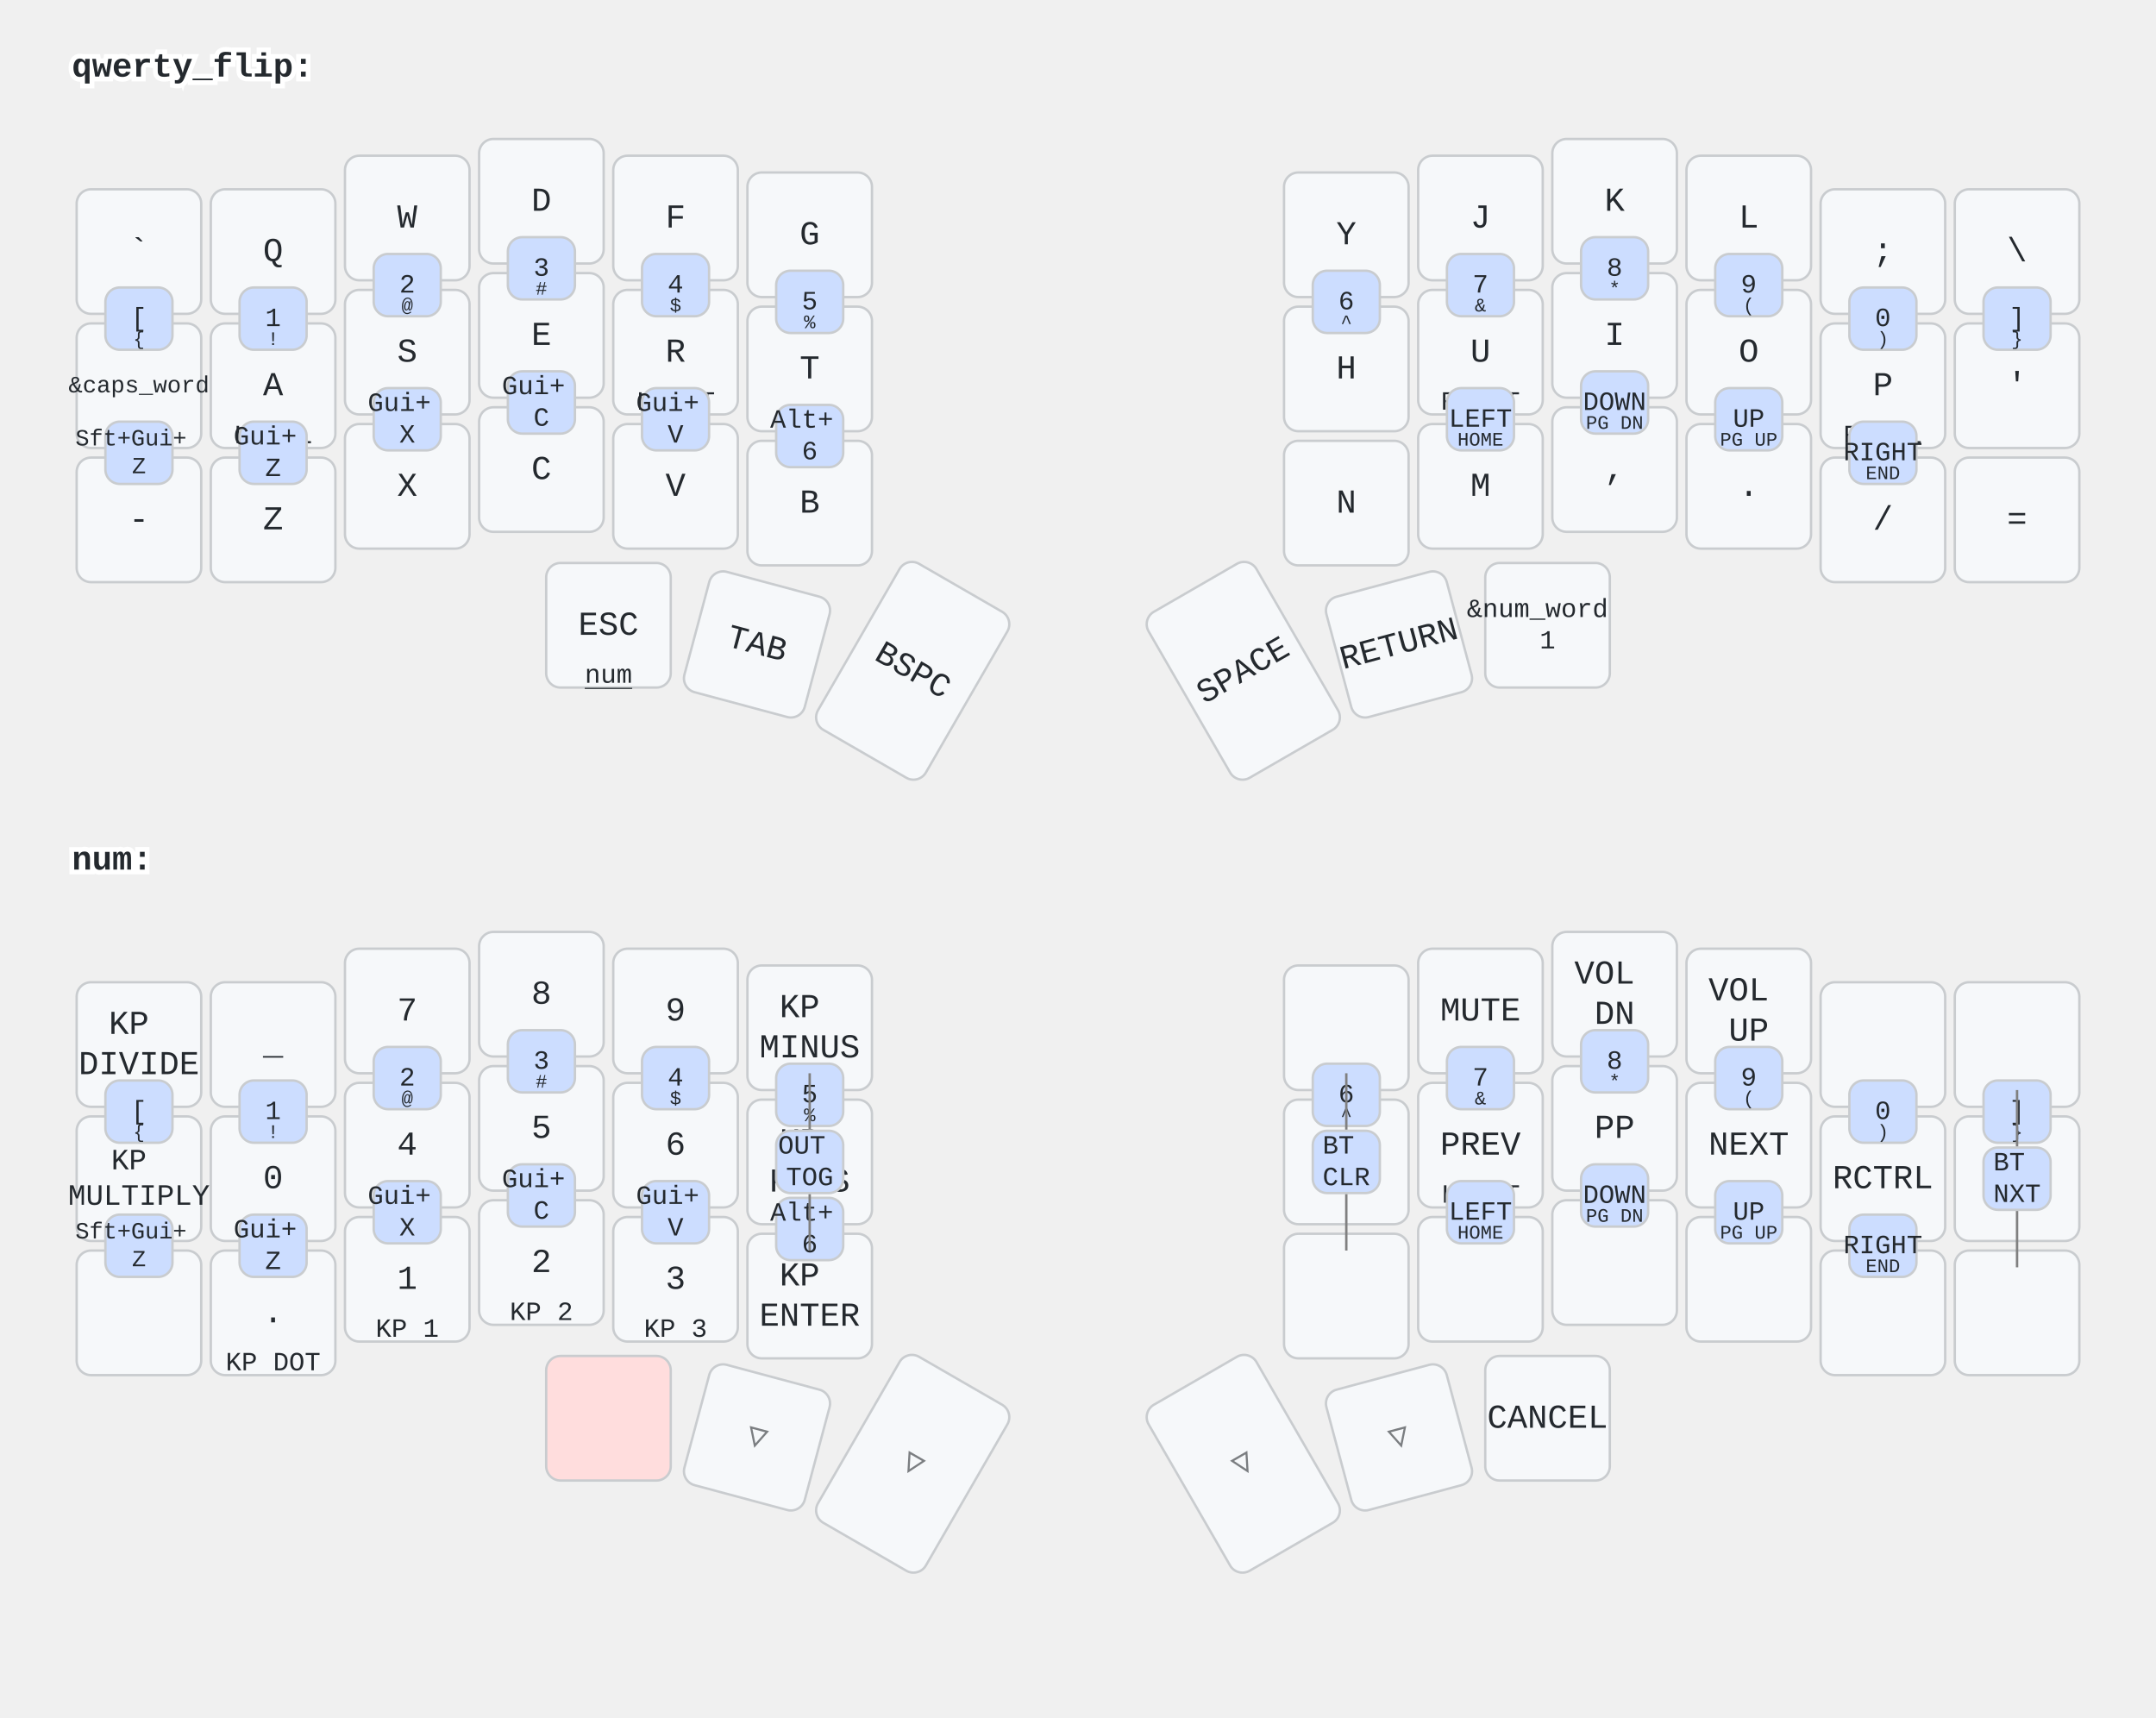
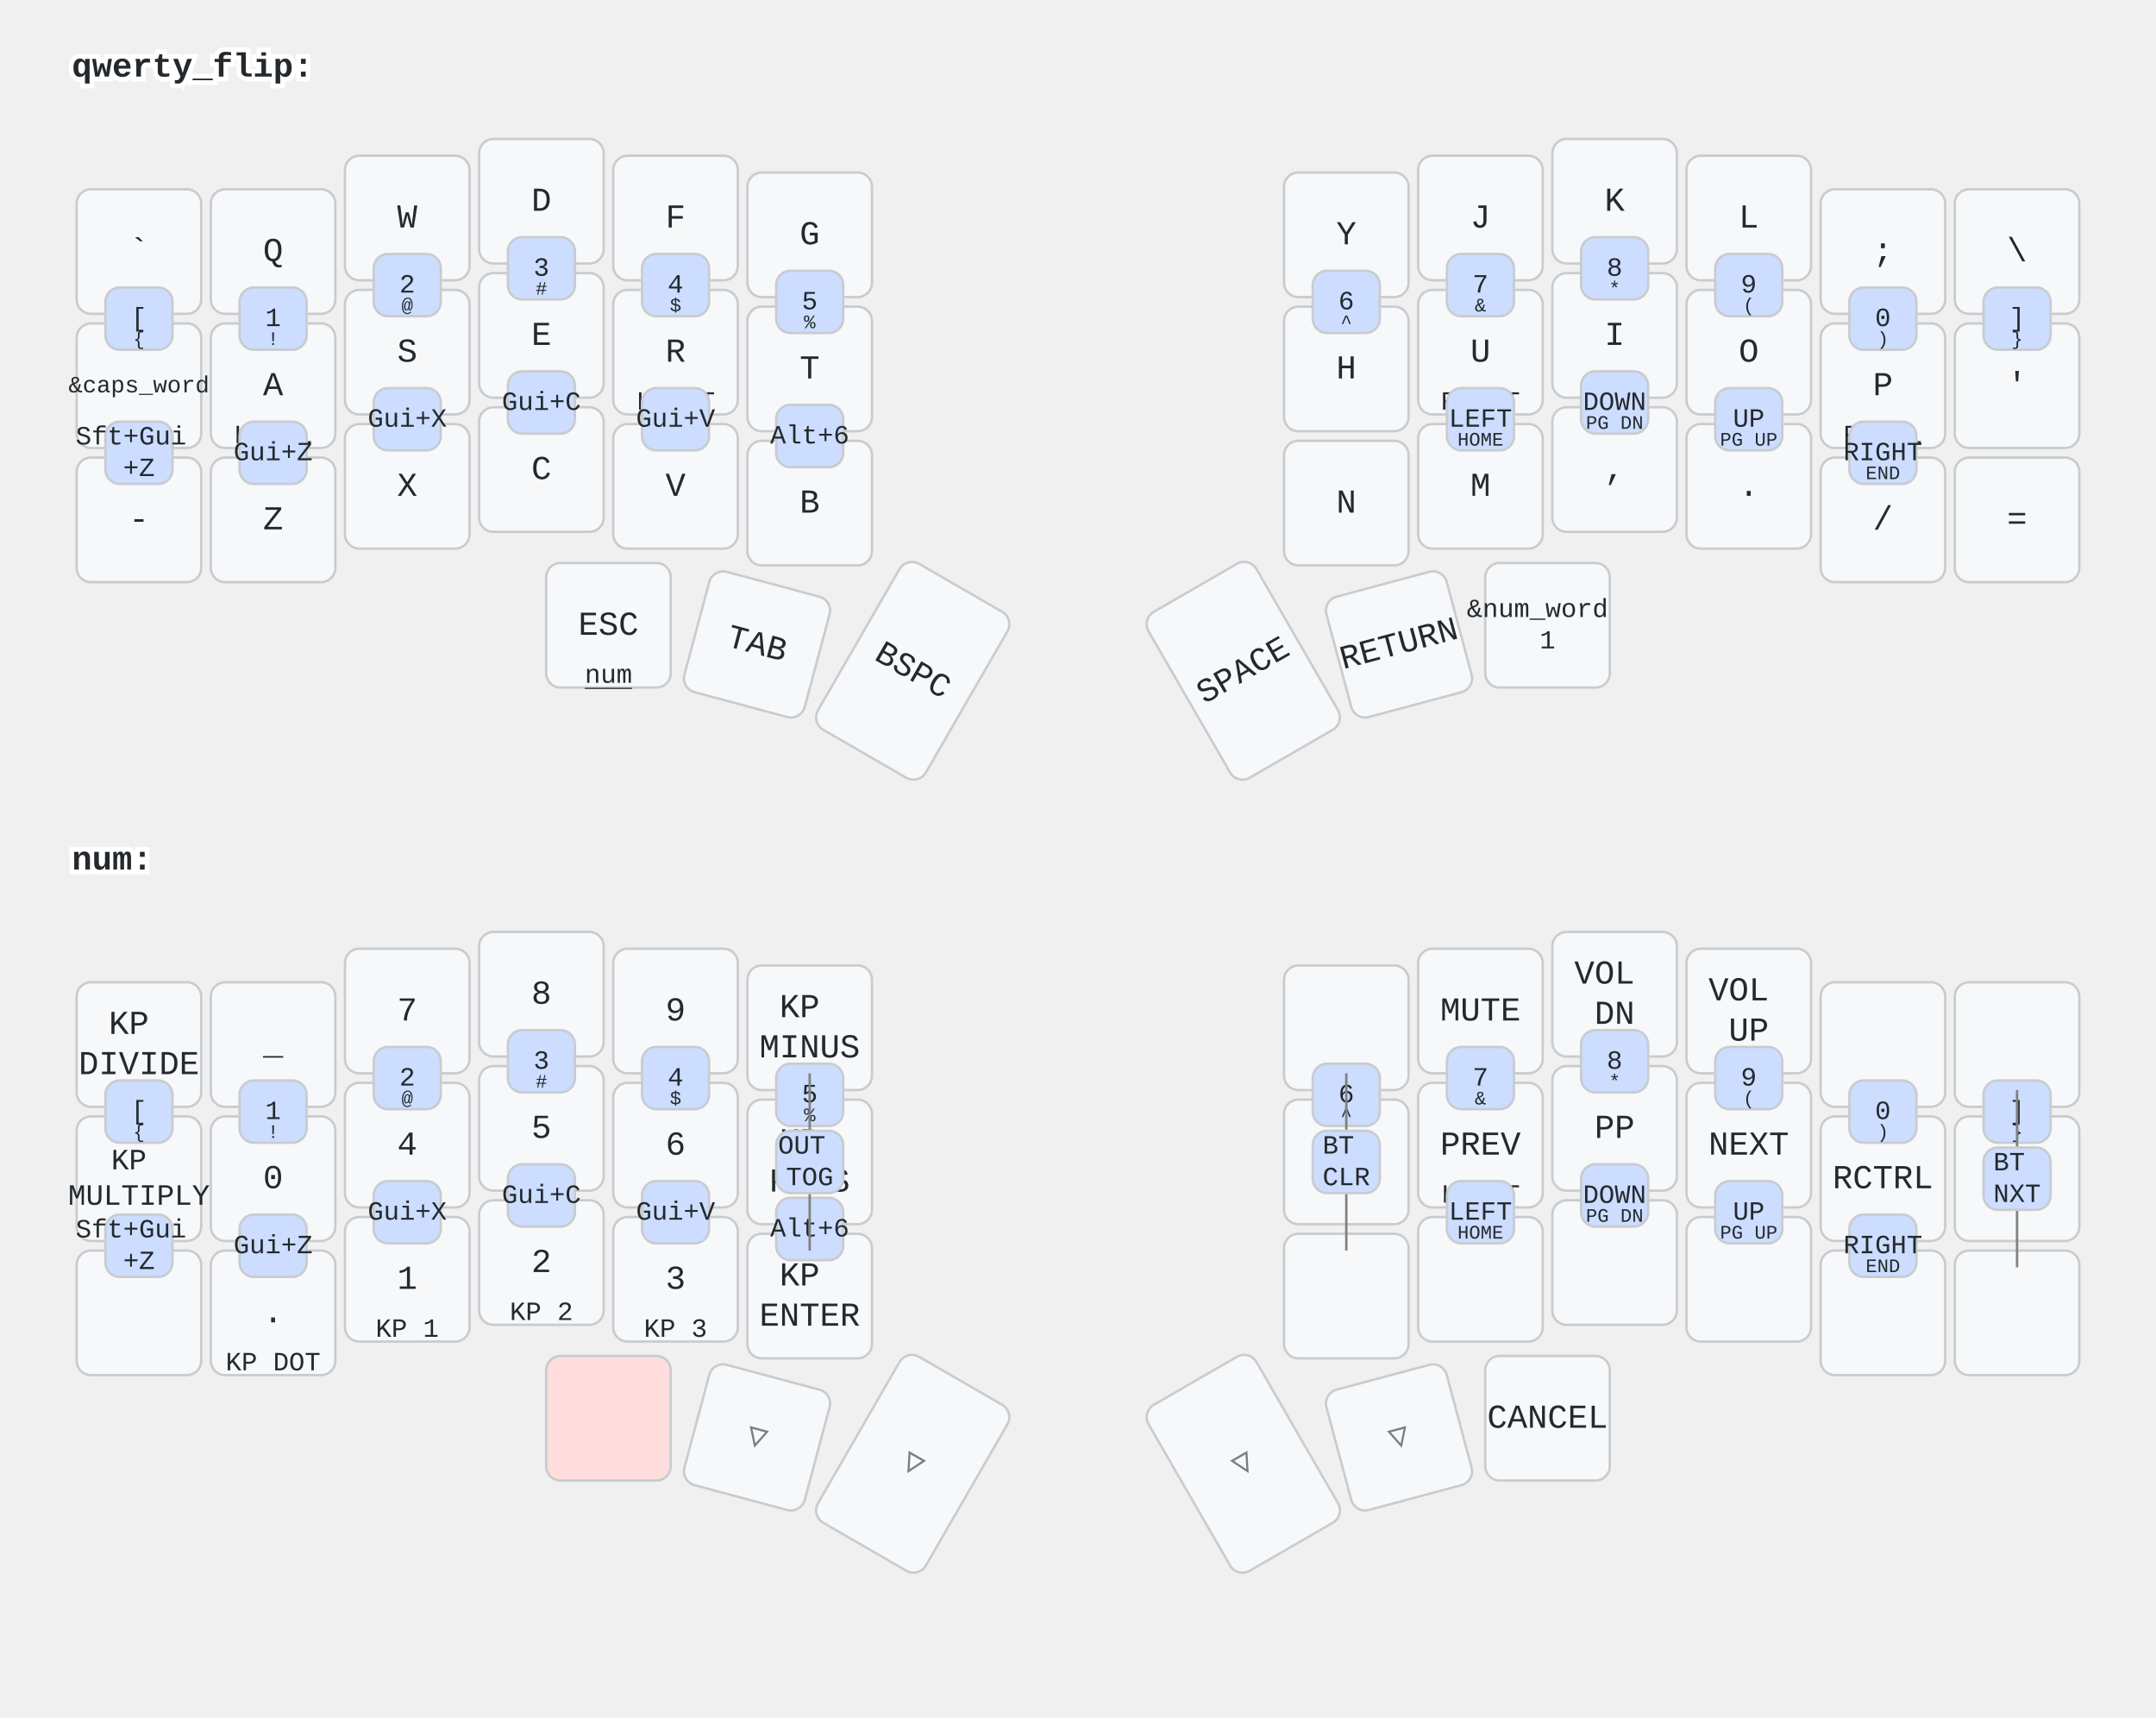
<svg xmlns="http://www.w3.org/2000/svg" width="900" height="717" viewBox="0 0 900 717" class="keymap">
  <style>/* inherit to force styles through use tags */
svg path {
    fill: inherit;
}

/* font and background color specifications */
svg.keymap {
    font-family: SFMono-Regular,Consolas,Liberation Mono,Menlo,monospace;
    font-size: 14px;
    font-kerning: normal;
    text-rendering: optimizeLegibility;
    fill: #24292e;
}

/* default key styling */
rect.key {
    fill: #f6f8fa;
}

rect.key, rect.combo {
    stroke: #c9cccf;
    stroke-width: 1;
}

/* default key side styling, only used is draw_key_sides is set */
rect.side {
    filter: brightness(90%);
}

/* color accent for combo boxes */
rect.combo, rect.combo-separate {
    fill: #cdf;
}

/* color accent for held keys */
rect.held, rect.combo.held {
    fill: #fdd;
}

/* color accent for ghost (optional) keys */
rect.ghost, rect.combo.ghost {
    stroke-dasharray: 4, 4;
    stroke-width: 2;
}

text {
    text-anchor: middle;
    dominant-baseline: middle;
}

/* styling for layer labels */
text.label {
    font-weight: bold;
    text-anchor: start;
    stroke: white;
    stroke-width: 4;
    paint-order: stroke;
}

/* styling for optional footer */
text.footer {
    text-anchor: end;
    dominant-baseline: auto;
    stroke: white;
    stroke-width: 4;
    paint-order: stroke;
}

- /* styling for combo tap, and key hold/shifted label text */
- text.combo, text.hold, text.shifted {
+ /* styling for combo tap, and key non-tap label text */
+ text.combo, text.hold, text.shifted, text.left, text.right {
    font-size: 11px;
}

text.hold {
    text-anchor: middle;
    dominant-baseline: auto;
}

text.shifted {
    text-anchor: middle;
    dominant-baseline: hanging;
}

+ text.left {
+     text-anchor: start;
+ }
+ 
+ text.right {
+     text-anchor: end;
+ }
+ 
text.layer-activator {
    text-decoration: underline;
}

/* styling for hold/shifted label text in combo box */
- text.combo.hold, text.combo.shifted {
+ text.combo.hold, text.combo.shifted, text.combo.left, text.combo.right {
    font-size: 8px;
}

/* lighter symbol for transparent keys */
text.trans {
    fill: #7b7e81;
}

/* styling for combo dendrons */
path.combo {
    stroke-width: 1;
    stroke: gray;
    fill: none;
}

/* Start Tabler Icons Cleanup */
/* cannot use height/width with glyphs */
.icon-tabler &gt; path {
    fill: inherit;
    stroke: inherit;
    stroke-width: 2;
}
/* hide tabler's default box */
.icon-tabler &gt; path[stroke="none"][fill="none"] {
    visibility: hidden;
}
/* End Tabler Icons Cleanup */
</style>
  <g transform="translate(30, 0)" class="layer-qwerty_flip">
    <text x="0" y="28" class="label" id="qwerty_flip">qwerty_flip:</text>
    <g transform="translate(0, 56)">
      <g transform="translate(28, 49)" class="key keypos-0">
        <rect rx="6" ry="6" x="-26" y="-26" width="52" height="52" class="key" />
        <text x="0" y="0" class="key tap">`</text>
        <text x="0" y="24" class="key hold">F1</text>
      </g>
      <g transform="translate(84, 49)" class="key keypos-1">
        <rect rx="6" ry="6" x="-26" y="-26" width="52" height="52" class="key" />
        <text x="0" y="0" class="key tap">Q</text>
        <text x="0" y="24" class="key hold">F2</text>
      </g>
      <g transform="translate(140, 35)" class="key keypos-2">
        <rect rx="6" ry="6" x="-26" y="-26" width="52" height="52" class="key" />
        <text x="0" y="0" class="key tap">W</text>
        <text x="0" y="24" class="key hold">F3</text>
      </g>
      <g transform="translate(196, 28)" class="key keypos-3">
        <rect rx="6" ry="6" x="-26" y="-26" width="52" height="52" class="key" />
        <text x="0" y="0" class="key tap">D</text>
        <text x="0" y="24" class="key hold">F4</text>
      </g>
      <g transform="translate(252, 35)" class="key keypos-4">
        <rect rx="6" ry="6" x="-26" y="-26" width="52" height="52" class="key" />
        <text x="0" y="0" class="key tap">F</text>
        <text x="0" y="24" class="key hold">F5</text>
      </g>
      <g transform="translate(308, 42)" class="key keypos-5">
        <rect rx="6" ry="6" x="-26" y="-26" width="52" height="52" class="key" />
        <text x="0" y="0" class="key tap">G</text>
        <text x="0" y="24" class="key hold">F6</text>
      </g>
      <g transform="translate(532, 42)" class="key keypos-6">
        <rect rx="6" ry="6" x="-26" y="-26" width="52" height="52" class="key" />
        <text x="0" y="0" class="key tap">Y</text>
        <text x="0" y="24" class="key hold">F7</text>
      </g>
      <g transform="translate(588, 35)" class="key keypos-7">
        <rect rx="6" ry="6" x="-26" y="-26" width="52" height="52" class="key" />
        <text x="0" y="0" class="key tap">J</text>
        <text x="0" y="24" class="key hold">F8</text>
      </g>
      <g transform="translate(644, 28)" class="key keypos-8">
        <rect rx="6" ry="6" x="-26" y="-26" width="52" height="52" class="key" />
        <text x="0" y="0" class="key tap">K</text>
        <text x="0" y="24" class="key hold">F9</text>
      </g>
      <g transform="translate(700, 35)" class="key keypos-9">
        <rect rx="6" ry="6" x="-26" y="-26" width="52" height="52" class="key" />
        <text x="0" y="0" class="key tap">L</text>
        <text x="0" y="24" class="key hold">F10</text>
      </g>
      <g transform="translate(756, 49)" class="key keypos-10">
        <rect rx="6" ry="6" x="-26" y="-26" width="52" height="52" class="key" />
        <text x="0" y="0" class="key tap">;</text>
        <text x="0" y="24" class="key hold">F11</text>
      </g>
      <g transform="translate(812, 49)" class="key keypos-11">
        <rect rx="6" ry="6" x="-26" y="-26" width="52" height="52" class="key" />
        <text x="0" y="0" class="key tap">\</text>
        <text x="0" y="24" class="key hold">F12</text>
      </g>
      <g transform="translate(28, 105)" class="key keypos-12">
        <rect rx="6" ry="6" x="-26" y="-26" width="52" height="52" class="key" />
        <text x="0" y="0" class="key tap">
          <tspan style="font-size: 70%">&amp;caps_word</tspan>
        </text>
      </g>
      <g transform="translate(84, 105)" class="key keypos-13">
        <rect rx="6" ry="6" x="-26" y="-26" width="52" height="52" class="key" />
        <text x="0" y="0" class="key tap">A</text>
        <text x="0" y="24" class="key hold">LCTRL</text>
      </g>
      <g transform="translate(140, 91)" class="key keypos-14">
        <rect rx="6" ry="6" x="-26" y="-26" width="52" height="52" class="key" />
        <text x="0" y="0" class="key tap">S</text>
        <text x="0" y="24" class="key hold">LALT</text>
      </g>
      <g transform="translate(196, 84)" class="key keypos-15">
        <rect rx="6" ry="6" x="-26" y="-26" width="52" height="52" class="key" />
        <text x="0" y="0" class="key tap">E</text>
        <text x="0" y="24" class="key hold">LGUI</text>
      </g>
      <g transform="translate(252, 91)" class="key keypos-16">
        <rect rx="6" ry="6" x="-26" y="-26" width="52" height="52" class="key" />
        <text x="0" y="0" class="key tap">R</text>
        <text x="0" y="24" class="key hold">LSHFT</text>
      </g>
      <g transform="translate(308, 98)" class="key keypos-17">
        <rect rx="6" ry="6" x="-26" y="-26" width="52" height="52" class="key" />
        <text x="0" y="0" class="key tap">T</text>
      </g>
      <g transform="translate(532, 98)" class="key keypos-18">
        <rect rx="6" ry="6" x="-26" y="-26" width="52" height="52" class="key" />
        <text x="0" y="0" class="key tap">H</text>
      </g>
      <g transform="translate(588, 91)" class="key keypos-19">
        <rect rx="6" ry="6" x="-26" y="-26" width="52" height="52" class="key" />
        <text x="0" y="0" class="key tap">U</text>
        <text x="0" y="24" class="key hold">RSHFT</text>
      </g>
      <g transform="translate(644, 84)" class="key keypos-20">
        <rect rx="6" ry="6" x="-26" y="-26" width="52" height="52" class="key" />
        <text x="0" y="0" class="key tap">I</text>
        <text x="0" y="24" class="key hold">RGUI</text>
      </g>
      <g transform="translate(700, 91)" class="key keypos-21">
        <rect rx="6" ry="6" x="-26" y="-26" width="52" height="52" class="key" />
        <text x="0" y="0" class="key tap">O</text>
        <text x="0" y="24" class="key hold">RALT</text>
      </g>
      <g transform="translate(756, 105)" class="key keypos-22">
        <rect rx="6" ry="6" x="-26" y="-26" width="52" height="52" class="key" />
        <text x="0" y="0" class="key tap">P</text>
        <text x="0" y="24" class="key hold">RCTRL</text>
      </g>
      <g transform="translate(812, 105)" class="key keypos-23">
        <rect rx="6" ry="6" x="-26" y="-26" width="52" height="52" class="key" />
        <text x="0" y="0" class="key tap">'</text>
      </g>
      <g transform="translate(28, 161)" class="key keypos-24">
        <rect rx="6" ry="6" x="-26" y="-26" width="52" height="52" class="key" />
        <text x="0" y="0" class="key tap">-</text>
      </g>
      <g transform="translate(84, 161)" class="key keypos-25">
        <rect rx="6" ry="6" x="-26" y="-26" width="52" height="52" class="key" />
        <text x="0" y="0" class="key tap">Z</text>
      </g>
      <g transform="translate(140, 147)" class="key keypos-26">
        <rect rx="6" ry="6" x="-26" y="-26" width="52" height="52" class="key" />
        <text x="0" y="0" class="key tap">X</text>
      </g>
      <g transform="translate(196, 140)" class="key keypos-27">
        <rect rx="6" ry="6" x="-26" y="-26" width="52" height="52" class="key" />
        <text x="0" y="0" class="key tap">C</text>
      </g>
      <g transform="translate(252, 147)" class="key keypos-28">
        <rect rx="6" ry="6" x="-26" y="-26" width="52" height="52" class="key" />
        <text x="0" y="0" class="key tap">V</text>
      </g>
      <g transform="translate(308, 154)" class="key keypos-29">
        <rect rx="6" ry="6" x="-26" y="-26" width="52" height="52" class="key" />
        <text x="0" y="0" class="key tap">B</text>
      </g>
      <g transform="translate(532, 154)" class="key keypos-30">
        <rect rx="6" ry="6" x="-26" y="-26" width="52" height="52" class="key" />
        <text x="0" y="0" class="key tap">N</text>
      </g>
      <g transform="translate(588, 147)" class="key keypos-31">
        <rect rx="6" ry="6" x="-26" y="-26" width="52" height="52" class="key" />
        <text x="0" y="0" class="key tap">M</text>
      </g>
      <g transform="translate(644, 140)" class="key keypos-32">
        <rect rx="6" ry="6" x="-26" y="-26" width="52" height="52" class="key" />
        <text x="0" y="0" class="key tap">,</text>
      </g>
      <g transform="translate(700, 147)" class="key keypos-33">
        <rect rx="6" ry="6" x="-26" y="-26" width="52" height="52" class="key" />
        <text x="0" y="0" class="key tap">.</text>
      </g>
      <g transform="translate(756, 161)" class="key keypos-34">
        <rect rx="6" ry="6" x="-26" y="-26" width="52" height="52" class="key" />
        <text x="0" y="0" class="key tap">/</text>
      </g>
      <g transform="translate(812, 161)" class="key keypos-35">
        <rect rx="6" ry="6" x="-26" y="-26" width="52" height="52" class="key" />
        <text x="0" y="0" class="key tap">=</text>
      </g>
      <g transform="translate(224, 205)" class="key keypos-36">
        <rect rx="6" ry="6" x="-26" y="-26" width="52" height="52" class="key" />
        <text x="0" y="0" class="key tap">ESC</text>
        <a href="#num">
          <text x="0" y="24" class="key hold layer-activator">num</text>
        </a>
      </g>
      <g transform="translate(286, 213) rotate(15.0)" class="key keypos-37">
        <rect rx="6" ry="6" x="-26" y="-26" width="52" height="52" class="key" />
        <text x="0" y="0" class="key tap">TAB</text>
      </g>
      <g transform="translate(351, 224) rotate(30.0)" class="key keypos-38">
        <rect rx="6" ry="6" x="-26" y="-40" width="52" height="80" class="key" />
        <text x="0" y="0" class="key tap">BSPC</text>
      </g>
      <g transform="translate(489, 224) rotate(-30.0)" class="key keypos-39">
        <rect rx="6" ry="6" x="-26" y="-40" width="52" height="80" class="key" />
        <text x="0" y="0" class="key tap">SPACE</text>
      </g>
      <g transform="translate(554, 213) rotate(-15.0)" class="key keypos-40">
        <rect rx="6" ry="6" x="-26" y="-26" width="52" height="52" class="key" />
        <text x="0" y="0" class="key tap">RETURN</text>
      </g>
      <g transform="translate(616, 205)" class="key keypos-41">
        <rect rx="6" ry="6" x="-26" y="-26" width="52" height="52" class="key" />
        <text x="0" y="0" class="key tap">
          <tspan x="0" dy="-0.6em" style="font-size: 78%">&amp;num_word</tspan>
          <tspan x="0" dy="1.2em" style="font-size: 78%">1</tspan>
        </text>
      </g>
      <g class="combo combopos-0">
        <rect rx="6" ry="6" x="14" y="64" width="28" height="26" class="combo" />
        <text x="28" y="77" class="combo tap">[</text>
        <text x="28" y="88" class="combo hold">{</text>
      </g>
      <g class="combo combopos-1">
        <rect rx="6" ry="6" x="798" y="64" width="28" height="26" class="combo" />
        <text x="812" y="77" class="combo tap">]</text>
        <text x="812" y="88" class="combo hold">}</text>
      </g>
      <g class="combo combopos-2">
        <rect rx="6" ry="6" x="70" y="64" width="28" height="26" class="combo" />
        <text x="84" y="77" class="combo tap">1</text>
        <text x="84" y="88" class="combo hold">!</text>
      </g>
      <g class="combo combopos-3">
        <rect rx="6" ry="6" x="126" y="50" width="28" height="26" class="combo" />
        <text x="140" y="63" class="combo tap">2</text>
        <text x="140" y="74" class="combo hold">@</text>
      </g>
      <g class="combo combopos-4">
        <rect rx="6" ry="6" x="182" y="43" width="28" height="26" class="combo" />
        <text x="196" y="56" class="combo tap">3</text>
        <text x="196" y="67" class="combo hold">#</text>
      </g>
      <g class="combo combopos-5">
        <rect rx="6" ry="6" x="238" y="50" width="28" height="26" class="combo" />
        <text x="252" y="63" class="combo tap">4</text>
        <text x="252" y="74" class="combo hold">$</text>
      </g>
      <g class="combo combopos-6">
        <rect rx="6" ry="6" x="294" y="57" width="28" height="26" class="combo" />
        <text x="308" y="70" class="combo tap">5</text>
        <text x="308" y="81" class="combo hold">%</text>
      </g>
      <g class="combo combopos-7">
        <rect rx="6" ry="6" x="518" y="57" width="28" height="26" class="combo" />
        <text x="532" y="70" class="combo tap">6</text>
        <text x="532" y="81" class="combo hold">^</text>
      </g>
      <g class="combo combopos-8">
        <rect rx="6" ry="6" x="574" y="50" width="28" height="26" class="combo" />
        <text x="588" y="63" class="combo tap">7</text>
        <text x="588" y="74" class="combo hold">&amp;</text>
      </g>
      <g class="combo combopos-9">
        <rect rx="6" ry="6" x="630" y="43" width="28" height="26" class="combo" />
        <text x="644" y="56" class="combo tap">8</text>
        <text x="644" y="67" class="combo hold">*</text>
      </g>
      <g class="combo combopos-10">
        <rect rx="6" ry="6" x="686" y="50" width="28" height="26" class="combo" />
        <text x="700" y="63" class="combo tap">9</text>
        <text x="700" y="74" class="combo hold">(</text>
      </g>
      <g class="combo combopos-11">
        <rect rx="6" ry="6" x="742" y="64" width="28" height="26" class="combo" />
        <text x="756" y="77" class="combo tap">0</text>
        <text x="756" y="88" class="combo hold">)</text>
      </g>
      <g class="combo combopos-12">
        <rect rx="6" ry="6" x="294" y="113" width="28" height="26" class="combo" />
-         <text x="308" y="126" class="combo tap">
-           <tspan x="308" dy="-0.6em">Alt+</tspan>
-           <tspan x="308" dy="1.2em">6</tspan>
-         </text>
+         <text x="308" y="126" class="combo tap">Alt+6</text>
      </g>
      <g class="combo combopos-13">
        <rect rx="6" ry="6" x="14" y="120" width="28" height="26" class="combo" />
        <text x="28" y="133" class="combo tap">
-           <tspan x="28" dy="-0.6em" style="font-size: 88%">Sft+Gui+</tspan>
-           <tspan x="28" dy="1.2em" style="font-size: 88%">Z</tspan>
+           <tspan x="28" dy="-0.6em">Sft+Gui</tspan>
+           <tspan x="28" dy="1.2em">+Z</tspan>
        </text>
      </g>
      <g class="combo combopos-14">
        <rect rx="6" ry="6" x="70" y="120" width="28" height="26" class="combo" />
-         <text x="84" y="133" class="combo tap">
-           <tspan x="84" dy="-0.6em">Gui+</tspan>
-           <tspan x="84" dy="1.2em">Z</tspan>
-         </text>
+         <text x="84" y="133" class="combo tap">Gui+Z</text>
      </g>
      <g class="combo combopos-15">
        <rect rx="6" ry="6" x="126" y="106" width="28" height="26" class="combo" />
-         <text x="140" y="119" class="combo tap">
-           <tspan x="140" dy="-0.6em">Gui+</tspan>
-           <tspan x="140" dy="1.2em">X</tspan>
-         </text>
+         <text x="140" y="119" class="combo tap">Gui+X</text>
      </g>
      <g class="combo combopos-16">
        <rect rx="6" ry="6" x="182" y="99" width="28" height="26" class="combo" />
-         <text x="196" y="112" class="combo tap">
-           <tspan x="196" dy="-0.6em">Gui+</tspan>
-           <tspan x="196" dy="1.2em">C</tspan>
-         </text>
+         <text x="196" y="112" class="combo tap">Gui+C</text>
      </g>
      <g class="combo combopos-17">
        <rect rx="6" ry="6" x="238" y="106" width="28" height="26" class="combo" />
-         <text x="252" y="119" class="combo tap">
-           <tspan x="252" dy="-0.6em">Gui+</tspan>
-           <tspan x="252" dy="1.2em">V</tspan>
-         </text>
+         <text x="252" y="119" class="combo tap">Gui+V</text>
      </g>
      <g class="combo combopos-18">
        <rect rx="6" ry="6" x="574" y="106" width="28" height="26" class="combo" />
        <text x="588" y="119" class="combo tap">LEFT</text>
        <text x="588" y="130" class="combo hold">HOME</text>
      </g>
      <g class="combo combopos-19">
        <rect rx="6" ry="6" x="630" y="99" width="28" height="26" class="combo" />
        <text x="644" y="112" class="combo tap">DOWN</text>
        <text x="644" y="123" class="combo hold">PG DN</text>
      </g>
      <g class="combo combopos-20">
        <rect rx="6" ry="6" x="686" y="106" width="28" height="26" class="combo" />
        <text x="700" y="119" class="combo tap">UP</text>
        <text x="700" y="130" class="combo hold">PG UP</text>
      </g>
      <g class="combo combopos-21">
        <rect rx="6" ry="6" x="742" y="120" width="28" height="26" class="combo" />
        <text x="756" y="133" class="combo tap">RIGHT</text>
        <text x="756" y="144" class="combo hold">END</text>
      </g>
    </g>
  </g>
  <g transform="translate(30, 331)" class="layer-num">
    <text x="0" y="28" class="label" id="num">num:</text>
    <g transform="translate(0, 56)">
      <g transform="translate(28, 49)" class="key keypos-0">
        <rect rx="6" ry="6" x="-26" y="-26" width="52" height="52" class="key" />
        <text x="0" y="0" class="key tap">
          <tspan x="0" dy="-0.6em">KP</tspan>
          <tspan x="0" dy="1.2em">DIVIDE</tspan>
        </text>
      </g>
      <g transform="translate(84, 49)" class="key keypos-1">
        <rect rx="6" ry="6" x="-26" y="-26" width="52" height="52" class="key" />
        <text x="0" y="0" class="key tap">_</text>
      </g>
      <g transform="translate(140, 35)" class="key keypos-2">
        <rect rx="6" ry="6" x="-26" y="-26" width="52" height="52" class="key" />
        <text x="0" y="0" class="key tap">7</text>
        <text x="0" y="24" class="key hold">KP 7</text>
      </g>
      <g transform="translate(196, 28)" class="key keypos-3">
        <rect rx="6" ry="6" x="-26" y="-26" width="52" height="52" class="key" />
        <text x="0" y="0" class="key tap">8</text>
        <text x="0" y="24" class="key hold">KP 8</text>
      </g>
      <g transform="translate(252, 35)" class="key keypos-4">
        <rect rx="6" ry="6" x="-26" y="-26" width="52" height="52" class="key" />
        <text x="0" y="0" class="key tap">9</text>
        <text x="0" y="24" class="key hold">KP 9</text>
      </g>
      <g transform="translate(308, 42)" class="key keypos-5">
        <rect rx="6" ry="6" x="-26" y="-26" width="52" height="52" class="key" />
        <text x="0" y="0" class="key tap">
          <tspan x="0" dy="-0.6em">KP</tspan>
          <tspan x="0" dy="1.2em">MINUS</tspan>
        </text>
      </g>
      <g transform="translate(532, 42)" class="key keypos-6">
        <rect rx="6" ry="6" x="-26" y="-26" width="52" height="52" class="key" />
      </g>
      <g transform="translate(588, 35)" class="key keypos-7">
        <rect rx="6" ry="6" x="-26" y="-26" width="52" height="52" class="key" />
        <text x="0" y="0" class="key tap">MUTE</text>
      </g>
      <g transform="translate(644, 28)" class="key keypos-8">
        <rect rx="6" ry="6" x="-26" y="-26" width="52" height="52" class="key" />
        <text x="0" y="0" class="key tap">
          <tspan x="0" dy="-0.6em">VOL</tspan>
          <tspan x="0" dy="1.2em">DN</tspan>
        </text>
      </g>
      <g transform="translate(700, 35)" class="key keypos-9">
        <rect rx="6" ry="6" x="-26" y="-26" width="52" height="52" class="key" />
        <text x="0" y="0" class="key tap">
          <tspan x="0" dy="-0.6em">VOL</tspan>
          <tspan x="0" dy="1.2em">UP</tspan>
        </text>
      </g>
      <g transform="translate(756, 49)" class="key keypos-10">
        <rect rx="6" ry="6" x="-26" y="-26" width="52" height="52" class="key" />
      </g>
      <g transform="translate(812, 49)" class="key keypos-11">
        <rect rx="6" ry="6" x="-26" y="-26" width="52" height="52" class="key" />
      </g>
      <g transform="translate(28, 105)" class="key keypos-12">
        <rect rx="6" ry="6" x="-26" y="-26" width="52" height="52" class="key" />
        <text x="0" y="0" class="key tap">
          <tspan x="0" dy="-0.6em" style="font-size: 88%">KP</tspan>
          <tspan x="0" dy="1.2em" style="font-size: 88%">MULTIPLY</tspan>
        </text>
      </g>
      <g transform="translate(84, 105)" class="key keypos-13">
        <rect rx="6" ry="6" x="-26" y="-26" width="52" height="52" class="key" />
        <text x="0" y="0" class="key tap">0</text>
        <text x="0" y="24" class="key hold">KP 0</text>
      </g>
      <g transform="translate(140, 91)" class="key keypos-14">
        <rect rx="6" ry="6" x="-26" y="-26" width="52" height="52" class="key" />
        <text x="0" y="0" class="key tap">4</text>
        <text x="0" y="24" class="key hold">KP 4</text>
      </g>
      <g transform="translate(196, 84)" class="key keypos-15">
        <rect rx="6" ry="6" x="-26" y="-26" width="52" height="52" class="key" />
        <text x="0" y="0" class="key tap">5</text>
        <text x="0" y="24" class="key hold">KP 5</text>
      </g>
      <g transform="translate(252, 91)" class="key keypos-16">
        <rect rx="6" ry="6" x="-26" y="-26" width="52" height="52" class="key" />
        <text x="0" y="0" class="key tap">6</text>
        <text x="0" y="24" class="key hold">KP 6</text>
      </g>
      <g transform="translate(308, 98)" class="key keypos-17">
        <rect rx="6" ry="6" x="-26" y="-26" width="52" height="52" class="key" />
        <text x="0" y="0" class="key tap">
          <tspan x="0" dy="-0.6em">KP</tspan>
          <tspan x="0" dy="1.2em">PLUS</tspan>
        </text>
      </g>
      <g transform="translate(532, 98)" class="key keypos-18">
        <rect rx="6" ry="6" x="-26" y="-26" width="52" height="52" class="key" />
      </g>
      <g transform="translate(588, 91)" class="key keypos-19">
        <rect rx="6" ry="6" x="-26" y="-26" width="52" height="52" class="key" />
        <text x="0" y="0" class="key tap">PREV</text>
        <text x="0" y="24" class="key hold">LSHFT</text>
      </g>
      <g transform="translate(644, 84)" class="key keypos-20">
        <rect rx="6" ry="6" x="-26" y="-26" width="52" height="52" class="key" />
        <text x="0" y="0" class="key tap">PP</text>
        <text x="0" y="24" class="key hold">RGUI</text>
      </g>
      <g transform="translate(700, 91)" class="key keypos-21">
        <rect rx="6" ry="6" x="-26" y="-26" width="52" height="52" class="key" />
        <text x="0" y="0" class="key tap">NEXT</text>
        <text x="0" y="24" class="key hold">RALT</text>
      </g>
      <g transform="translate(756, 105)" class="key keypos-22">
        <rect rx="6" ry="6" x="-26" y="-26" width="52" height="52" class="key" />
        <text x="0" y="0" class="key tap">RCTRL</text>
      </g>
      <g transform="translate(812, 105)" class="key keypos-23">
        <rect rx="6" ry="6" x="-26" y="-26" width="52" height="52" class="key" />
      </g>
      <g transform="translate(28, 161)" class="key keypos-24">
        <rect rx="6" ry="6" x="-26" y="-26" width="52" height="52" class="key" />
      </g>
      <g transform="translate(84, 161)" class="key keypos-25">
        <rect rx="6" ry="6" x="-26" y="-26" width="52" height="52" class="key" />
        <text x="0" y="0" class="key tap">.</text>
        <text x="0" y="24" class="key hold">KP DOT</text>
      </g>
      <g transform="translate(140, 147)" class="key keypos-26">
        <rect rx="6" ry="6" x="-26" y="-26" width="52" height="52" class="key" />
        <text x="0" y="0" class="key tap">1</text>
        <text x="0" y="24" class="key hold">KP 1</text>
      </g>
      <g transform="translate(196, 140)" class="key keypos-27">
        <rect rx="6" ry="6" x="-26" y="-26" width="52" height="52" class="key" />
        <text x="0" y="0" class="key tap">2</text>
        <text x="0" y="24" class="key hold">KP 2</text>
      </g>
      <g transform="translate(252, 147)" class="key keypos-28">
        <rect rx="6" ry="6" x="-26" y="-26" width="52" height="52" class="key" />
        <text x="0" y="0" class="key tap">3</text>
        <text x="0" y="24" class="key hold">KP 3</text>
      </g>
      <g transform="translate(308, 154)" class="key keypos-29">
        <rect rx="6" ry="6" x="-26" y="-26" width="52" height="52" class="key" />
        <text x="0" y="0" class="key tap">
          <tspan x="0" dy="-0.6em">KP</tspan>
          <tspan x="0" dy="1.2em">ENTER</tspan>
        </text>
      </g>
      <g transform="translate(532, 154)" class="key keypos-30">
        <rect rx="6" ry="6" x="-26" y="-26" width="52" height="52" class="key" />
      </g>
      <g transform="translate(588, 147)" class="key keypos-31">
        <rect rx="6" ry="6" x="-26" y="-26" width="52" height="52" class="key" />
      </g>
      <g transform="translate(644, 140)" class="key keypos-32">
        <rect rx="6" ry="6" x="-26" y="-26" width="52" height="52" class="key" />
      </g>
      <g transform="translate(700, 147)" class="key keypos-33">
        <rect rx="6" ry="6" x="-26" y="-26" width="52" height="52" class="key" />
      </g>
      <g transform="translate(756, 161)" class="key keypos-34">
        <rect rx="6" ry="6" x="-26" y="-26" width="52" height="52" class="key" />
      </g>
      <g transform="translate(812, 161)" class="key keypos-35">
        <rect rx="6" ry="6" x="-26" y="-26" width="52" height="52" class="key" />
      </g>
      <g transform="translate(224, 205)" class="key held keypos-36">
        <rect rx="6" ry="6" x="-26" y="-26" width="52" height="52" class="key held" />
      </g>
      <g transform="translate(286, 213) rotate(15.0)" class="key trans keypos-37">
        <rect rx="6" ry="6" x="-26" y="-26" width="52" height="52" class="key trans" />
        <text x="0" y="0" class="key trans tap">▽</text>
      </g>
      <g transform="translate(351, 224) rotate(30.0)" class="key trans keypos-38">
        <rect rx="6" ry="6" x="-26" y="-40" width="52" height="80" class="key trans" />
        <text x="0" y="0" class="key trans tap">▽</text>
      </g>
      <g transform="translate(489, 224) rotate(-30.0)" class="key trans keypos-39">
        <rect rx="6" ry="6" x="-26" y="-40" width="52" height="80" class="key trans" />
        <text x="0" y="0" class="key trans tap">▽</text>
      </g>
      <g transform="translate(554, 213) rotate(-15.0)" class="key trans keypos-40">
        <rect rx="6" ry="6" x="-26" y="-26" width="52" height="52" class="key trans" />
        <text x="0" y="0" class="key trans tap">▽</text>
      </g>
      <g transform="translate(616, 205)" class="key keypos-41">
        <rect rx="6" ry="6" x="-26" y="-26" width="52" height="52" class="key" />
        <text x="0" y="0" class="key tap">CANCEL</text>
      </g>
      <g class="combo combopos-0">
        <rect rx="6" ry="6" x="14" y="64" width="28" height="26" class="combo" />
        <text x="28" y="77" class="combo tap">[</text>
        <text x="28" y="88" class="combo hold">{</text>
      </g>
      <g class="combo combopos-1">
        <rect rx="6" ry="6" x="798" y="64" width="28" height="26" class="combo" />
        <text x="812" y="77" class="combo tap">]</text>
        <text x="812" y="88" class="combo hold">}</text>
      </g>
      <g class="combo combopos-2">
        <rect rx="6" ry="6" x="70" y="64" width="28" height="26" class="combo" />
        <text x="84" y="77" class="combo tap">1</text>
        <text x="84" y="88" class="combo hold">!</text>
      </g>
      <g class="combo combopos-3">
        <rect rx="6" ry="6" x="126" y="50" width="28" height="26" class="combo" />
        <text x="140" y="63" class="combo tap">2</text>
        <text x="140" y="74" class="combo hold">@</text>
      </g>
      <g class="combo combopos-4">
        <rect rx="6" ry="6" x="182" y="43" width="28" height="26" class="combo" />
        <text x="196" y="56" class="combo tap">3</text>
        <text x="196" y="67" class="combo hold">#</text>
      </g>
      <g class="combo combopos-5">
        <rect rx="6" ry="6" x="238" y="50" width="28" height="26" class="combo" />
        <text x="252" y="63" class="combo tap">4</text>
        <text x="252" y="74" class="combo hold">$</text>
      </g>
      <g class="combo combopos-6">
        <rect rx="6" ry="6" x="294" y="57" width="28" height="26" class="combo" />
        <text x="308" y="70" class="combo tap">5</text>
        <text x="308" y="81" class="combo hold">%</text>
      </g>
      <g class="combo combopos-7">
        <rect rx="6" ry="6" x="518" y="57" width="28" height="26" class="combo" />
        <text x="532" y="70" class="combo tap">6</text>
        <text x="532" y="81" class="combo hold">^</text>
      </g>
      <g class="combo combopos-8">
        <rect rx="6" ry="6" x="574" y="50" width="28" height="26" class="combo" />
        <text x="588" y="63" class="combo tap">7</text>
        <text x="588" y="74" class="combo hold">&amp;</text>
      </g>
      <g class="combo combopos-9">
        <rect rx="6" ry="6" x="630" y="43" width="28" height="26" class="combo" />
        <text x="644" y="56" class="combo tap">8</text>
        <text x="644" y="67" class="combo hold">*</text>
      </g>
      <g class="combo combopos-10">
        <rect rx="6" ry="6" x="686" y="50" width="28" height="26" class="combo" />
        <text x="700" y="63" class="combo tap">9</text>
        <text x="700" y="74" class="combo hold">(</text>
      </g>
      <g class="combo combopos-11">
        <rect rx="6" ry="6" x="742" y="64" width="28" height="26" class="combo" />
        <text x="756" y="77" class="combo tap">0</text>
        <text x="756" y="88" class="combo hold">)</text>
      </g>
      <g class="combo combopos-12">
        <rect rx="6" ry="6" x="294" y="113" width="28" height="26" class="combo" />
-         <text x="308" y="126" class="combo tap">
-           <tspan x="308" dy="-0.6em">Alt+</tspan>
-           <tspan x="308" dy="1.2em">6</tspan>
-         </text>
+         <text x="308" y="126" class="combo tap">Alt+6</text>
      </g>
      <g class="combo combopos-13">
        <rect rx="6" ry="6" x="14" y="120" width="28" height="26" class="combo" />
        <text x="28" y="133" class="combo tap">
-           <tspan x="28" dy="-0.6em" style="font-size: 88%">Sft+Gui+</tspan>
-           <tspan x="28" dy="1.2em" style="font-size: 88%">Z</tspan>
+           <tspan x="28" dy="-0.6em">Sft+Gui</tspan>
+           <tspan x="28" dy="1.2em">+Z</tspan>
        </text>
      </g>
      <g class="combo combopos-14">
        <rect rx="6" ry="6" x="70" y="120" width="28" height="26" class="combo" />
-         <text x="84" y="133" class="combo tap">
-           <tspan x="84" dy="-0.6em">Gui+</tspan>
-           <tspan x="84" dy="1.2em">Z</tspan>
-         </text>
+         <text x="84" y="133" class="combo tap">Gui+Z</text>
      </g>
      <g class="combo combopos-15">
        <rect rx="6" ry="6" x="126" y="106" width="28" height="26" class="combo" />
-         <text x="140" y="119" class="combo tap">
-           <tspan x="140" dy="-0.6em">Gui+</tspan>
-           <tspan x="140" dy="1.2em">X</tspan>
-         </text>
+         <text x="140" y="119" class="combo tap">Gui+X</text>
      </g>
      <g class="combo combopos-16">
        <rect rx="6" ry="6" x="182" y="99" width="28" height="26" class="combo" />
-         <text x="196" y="112" class="combo tap">
-           <tspan x="196" dy="-0.6em">Gui+</tspan>
-           <tspan x="196" dy="1.2em">C</tspan>
-         </text>
+         <text x="196" y="112" class="combo tap">Gui+C</text>
      </g>
      <g class="combo combopos-17">
        <rect rx="6" ry="6" x="238" y="106" width="28" height="26" class="combo" />
-         <text x="252" y="119" class="combo tap">
-           <tspan x="252" dy="-0.6em">Gui+</tspan>
-           <tspan x="252" dy="1.2em">V</tspan>
-         </text>
+         <text x="252" y="119" class="combo tap">Gui+V</text>
      </g>
      <g class="combo combopos-18">
        <rect rx="6" ry="6" x="574" y="106" width="28" height="26" class="combo" />
        <text x="588" y="119" class="combo tap">LEFT</text>
        <text x="588" y="130" class="combo hold">HOME</text>
      </g>
      <g class="combo combopos-19">
        <rect rx="6" ry="6" x="630" y="99" width="28" height="26" class="combo" />
        <text x="644" y="112" class="combo tap">DOWN</text>
        <text x="644" y="123" class="combo hold">PG DN</text>
      </g>
      <g class="combo combopos-20">
        <rect rx="6" ry="6" x="686" y="106" width="28" height="26" class="combo" />
        <text x="700" y="119" class="combo tap">UP</text>
        <text x="700" y="130" class="combo hold">PG UP</text>
      </g>
      <g class="combo combopos-21">
        <rect rx="6" ry="6" x="742" y="120" width="28" height="26" class="combo" />
        <text x="756" y="133" class="combo tap">RIGHT</text>
        <text x="756" y="144" class="combo hold">END</text>
      </g>
      <g class="combo combopos-22">
        <path d="M532,98 l0,-37" class="combo" />
        <path d="M532,98 l0,37" class="combo" />
        <rect rx="6" ry="6" x="518" y="85" width="28" height="26" class="combo" />
        <text x="532" y="98" class="combo tap">
          <tspan x="532" dy="-0.6em">BT</tspan>
          <tspan x="532" dy="1.2em">CLR</tspan>
        </text>
      </g>
      <g class="combo combopos-23">
        <path d="M812,105 l0,-37" class="combo" />
        <path d="M812,105 l0,37" class="combo" />
        <rect rx="6" ry="6" x="798" y="92" width="28" height="26" class="combo" />
        <text x="812" y="105" class="combo tap">
          <tspan x="812" dy="-0.6em">BT</tspan>
          <tspan x="812" dy="1.2em">NXT</tspan>
        </text>
      </g>
      <g class="combo combopos-24">
        <path d="M308,98 l0,-37" class="combo" />
        <path d="M308,98 l0,37" class="combo" />
        <rect rx="6" ry="6" x="294" y="85" width="28" height="26" class="combo" />
        <text x="308" y="98" class="combo tap">
          <tspan x="308" dy="-0.6em">OUT</tspan>
          <tspan x="308" dy="1.2em">TOG</tspan>
        </text>
      </g>
    </g>
  </g>
</svg>
